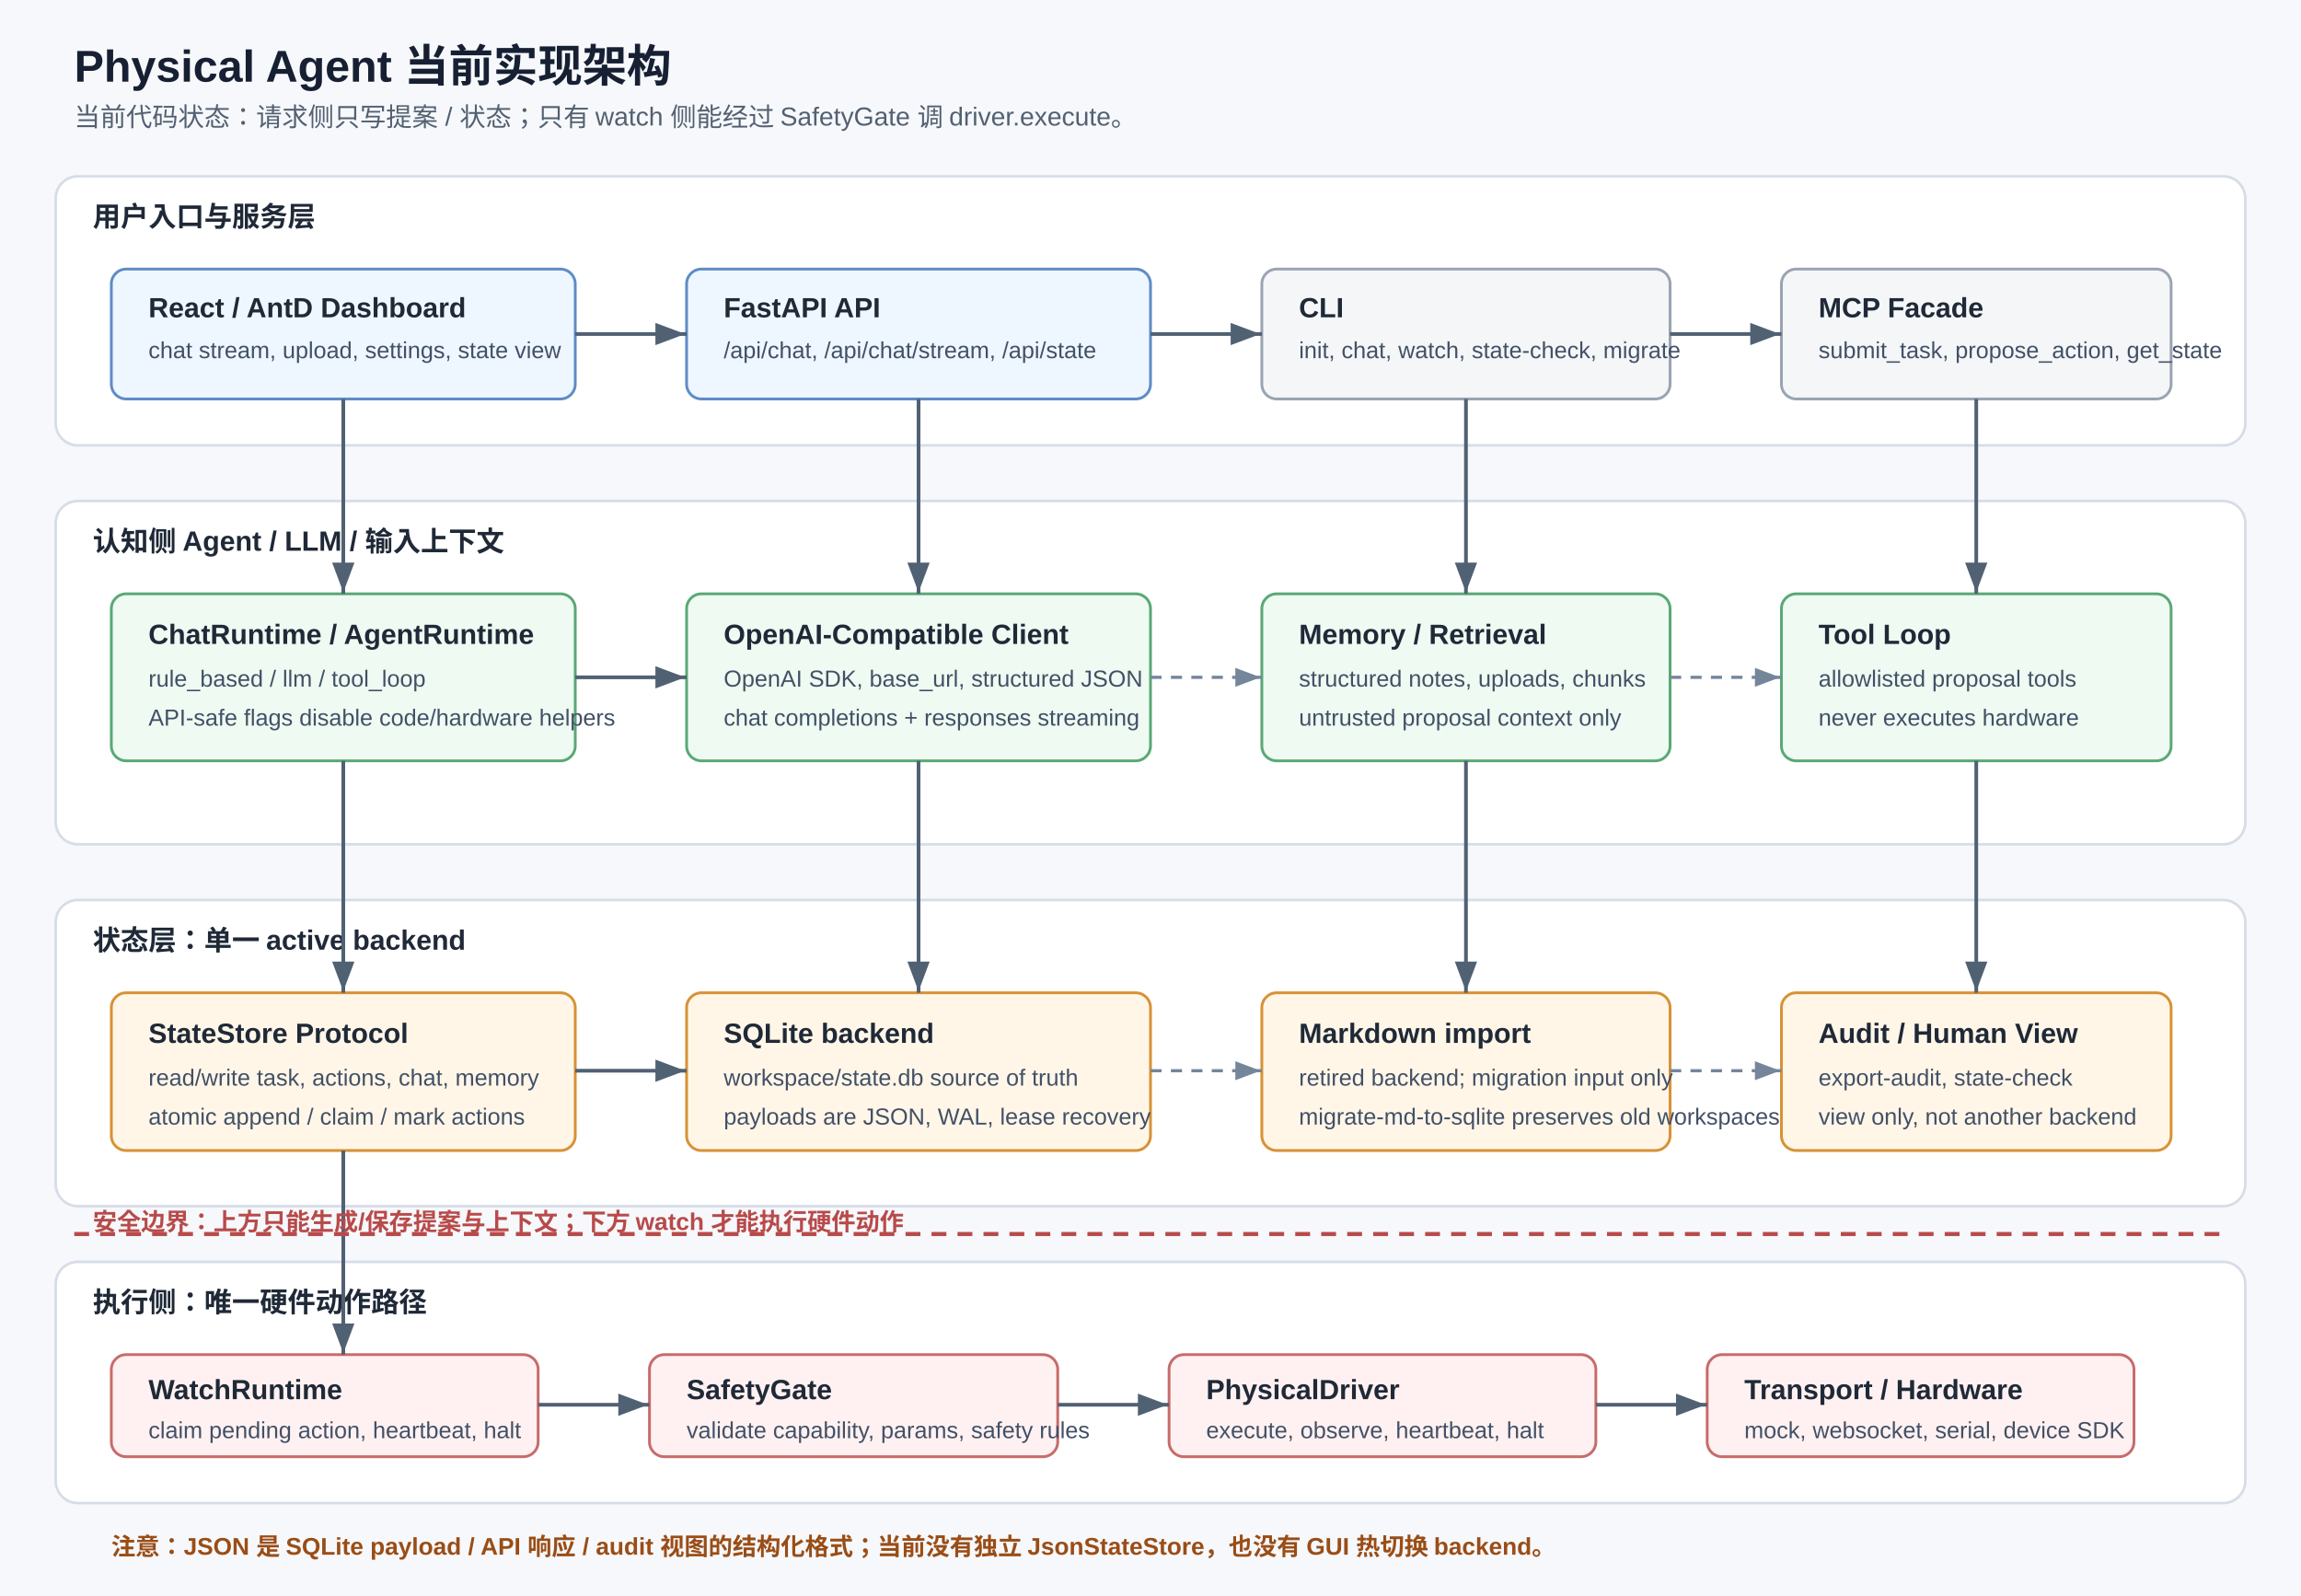
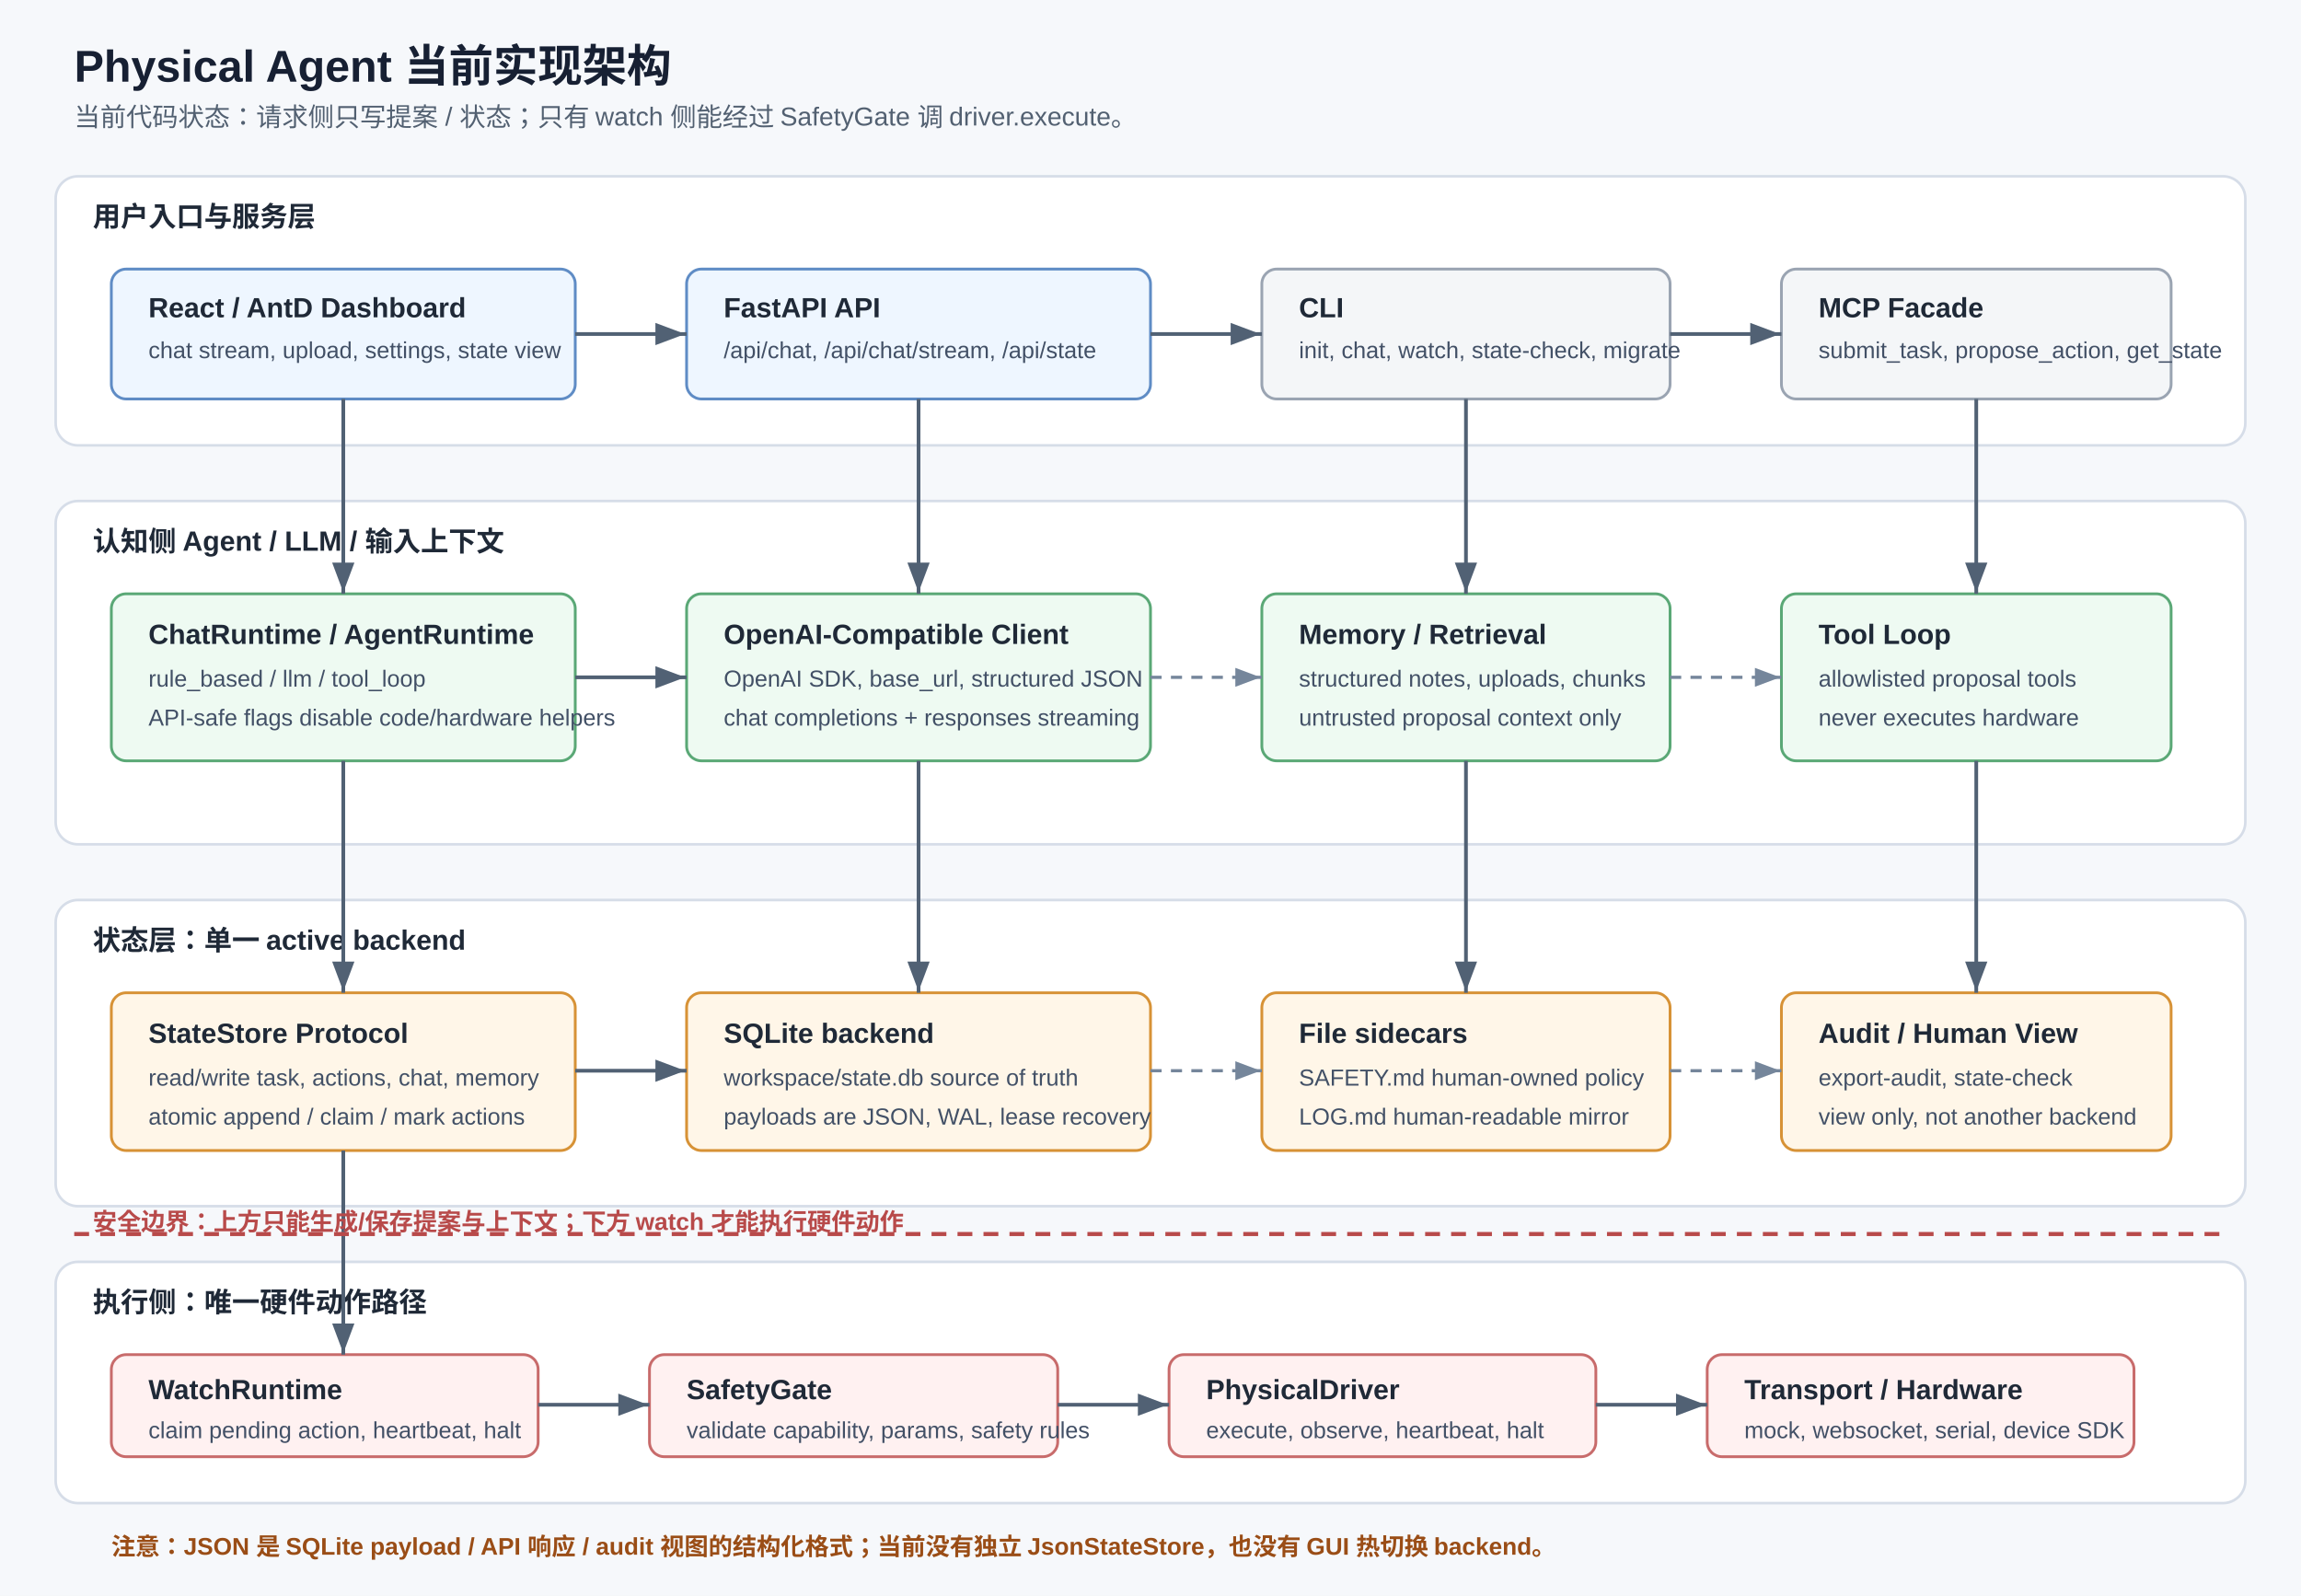
<svg xmlns="http://www.w3.org/2000/svg" width="1240" height="860" viewBox="0 0 1240 860" role="img" aria-labelledby="title desc">
  <defs>
    <style>
      .bg { fill: #f6f8fb; }
      .band { fill: #ffffff; stroke: #d6dde8; stroke-width: 1.4; }
      .box { fill: #ffffff; stroke: #8fa1b8; stroke-width: 1.5; rx: 8; }
      .boxBlue { fill: #eef6ff; stroke: #5f8cc5; stroke-width: 1.5; rx: 8; }
      .boxGreen { fill: #eefaf2; stroke: #5aa876; stroke-width: 1.5; rx: 8; }
      .boxOrange { fill: #fff6e8; stroke: #d79236; stroke-width: 1.5; rx: 8; }
      .boxRed { fill: #fff1f1; stroke: #c86b6b; stroke-width: 1.5; rx: 8; }
      .boxGray { fill: #f4f6f8; stroke: #9aa4b2; stroke-width: 1.5; rx: 8; }
      .title { font: 700 24px Arial, sans-serif; fill: #172033; }
      .subtitle { font: 400 14px Arial, sans-serif; fill: #526071; }
      .label { font: 700 15px Arial, sans-serif; fill: #1f2937; }
      .small { font: 400 12.5px Arial, sans-serif; fill: #425066; }
      .tiny { font: 400 11px Arial, sans-serif; fill: #59677a; }
      .note { font: 700 13px Arial, sans-serif; fill: #9a4d16; }
      .arrow { stroke: #516174; stroke-width: 2; fill: none; marker-end: url(#arrow); }
      .arrowSoft { stroke: #75869b; stroke-width: 1.7; fill: none; marker-end: url(#arrowSoft); stroke-dasharray: 6 5; }
      .safe { stroke: #b84a4a; stroke-width: 2.2; fill: none; stroke-dasharray: 8 6; }
      .safeText { font: 700 13px Arial, sans-serif; fill: #b84a4a; }
    </style>
    <marker id="arrow" markerWidth="10" markerHeight="10" refX="8.4" refY="3" orient="auto" markerUnits="strokeWidth">
      <path d="M0,0 L8,3 L0,6 Z" fill="#516174" />
    </marker>
    <marker id="arrowSoft" markerWidth="10" markerHeight="10" refX="8.4" refY="3" orient="auto" markerUnits="strokeWidth">
      <path d="M0,0 L8,3 L0,6 Z" fill="#75869b" />
    </marker>
  </defs>
  <rect class="bg" x="0" y="0" width="1240" height="860" />
  <text class="title" x="40" y="44">Physical Agent 当前实现架构</text>
  <text class="subtitle" x="40" y="68">当前代码状态：请求侧只写提案 / 状态；只有 watch 侧能经过 SafetyGate 调 driver.execute。</text>
  <rect class="band" x="30" y="95" width="1180" height="145" rx="12" />
  <text class="label" x="50" y="122">用户入口与服务层</text>
  <rect class="boxBlue" x="60" y="145" width="250" height="70" />
  <text class="label" x="80" y="171">React / AntD Dashboard</text>
  <text class="small" x="80" y="193">chat stream, upload, settings, state view</text>
  <rect class="boxBlue" x="370" y="145" width="250" height="70" />
  <text class="label" x="390" y="171">FastAPI API</text>
  <text class="small" x="390" y="193">/api/chat, /api/chat/stream, /api/state</text>
  <rect class="boxGray" x="680" y="145" width="220" height="70" />
  <text class="label" x="700" y="171">CLI</text>
  <text class="small" x="700" y="193">init, chat, watch, state-check, migrate</text>
  <rect class="boxGray" x="960" y="145" width="210" height="70" />
  <text class="label" x="980" y="171">MCP Facade</text>
  <text class="small" x="980" y="193">submit_task, propose_action, get_state</text>
  <rect class="band" x="30" y="270" width="1180" height="185" rx="12" />
  <text class="label" x="50" y="297">认知侧 Agent / LLM / 输入上下文</text>
  <rect class="boxGreen" x="60" y="320" width="250" height="90" />
  <text class="label" x="80" y="347">ChatRuntime / AgentRuntime</text>
  <text class="small" x="80" y="370">rule_based / llm / tool_loop</text>
  <text class="small" x="80" y="391">API-safe flags disable code/hardware helpers</text>
  <rect class="boxGreen" x="370" y="320" width="250" height="90" />
  <text class="label" x="390" y="347">OpenAI-Compatible Client</text>
  <text class="small" x="390" y="370">OpenAI SDK, base_url, structured JSON</text>
  <text class="small" x="390" y="391">chat completions + responses streaming</text>
  <rect class="boxGreen" x="680" y="320" width="220" height="90" />
  <text class="label" x="700" y="347">Memory / Retrieval</text>
  <text class="small" x="700" y="370">structured notes, uploads, chunks</text>
  <text class="small" x="700" y="391">untrusted proposal context only</text>
  <rect class="boxGreen" x="960" y="320" width="210" height="90" />
  <text class="label" x="980" y="347">Tool Loop</text>
  <text class="small" x="980" y="370">allowlisted proposal tools</text>
  <text class="small" x="980" y="391">never executes hardware</text>
  <rect class="band" x="30" y="485" width="1180" height="165" rx="12" />
  <text class="label" x="50" y="512">状态层：单一 active backend</text>
  <rect class="boxOrange" x="60" y="535" width="250" height="85" />
  <text class="label" x="80" y="562">StateStore Protocol</text>
  <text class="small" x="80" y="585">read/write task, actions, chat, memory</text>
  <text class="small" x="80" y="606">atomic append / claim / mark actions</text>
  <rect class="boxOrange" x="370" y="535" width="250" height="85" />
  <text class="label" x="390" y="562">SQLite backend</text>
  <text class="small" x="390" y="585">workspace/state.db source of truth</text>
  <text class="small" x="390" y="606">payloads are JSON, WAL, lease recovery</text>
  <rect class="boxOrange" x="680" y="535" width="220" height="85" />
-   <text class="label" x="700" y="562">Markdown import</text>
-   <text class="small" x="700" y="585">retired backend; migration input only</text>
-   <text class="small" x="700" y="606">migrate-md-to-sqlite preserves old workspaces</text>
+   <text class="label" x="700" y="562">File sidecars</text>
+   <text class="small" x="700" y="585">SAFETY.md human-owned policy</text>
+   <text class="small" x="700" y="606">LOG.md human-readable mirror</text>
  <rect class="boxOrange" x="960" y="535" width="210" height="85" />
  <text class="label" x="980" y="562">Audit / Human View</text>
  <text class="small" x="980" y="585">export-audit, state-check</text>
  <text class="small" x="980" y="606">view only, not another backend</text>
  <rect class="band" x="30" y="680" width="1180" height="130" rx="12" />
  <text class="label" x="50" y="707">执行侧：唯一硬件动作路径</text>
  <rect class="boxRed" x="60" y="730" width="230" height="55" />
  <text class="label" x="80" y="754">WatchRuntime</text>
  <text class="small" x="80" y="775">claim pending action, heartbeat, halt</text>
  <rect class="boxRed" x="350" y="730" width="220" height="55" />
  <text class="label" x="370" y="754">SafetyGate</text>
  <text class="small" x="370" y="775">validate capability, params, safety rules</text>
  <rect class="boxRed" x="630" y="730" width="230" height="55" />
  <text class="label" x="650" y="754">PhysicalDriver</text>
  <text class="small" x="650" y="775">execute, observe, heartbeat, halt</text>
  <rect class="boxRed" x="920" y="730" width="230" height="55" />
  <text class="label" x="940" y="754">Transport / Hardware</text>
  <text class="small" x="940" y="775">mock, websocket, serial, device SDK</text>
  <path class="arrow" d="M310 180 H370" />
  <path class="arrow" d="M620 180 H680" />
  <path class="arrow" d="M900 180 H960" />
  <path class="arrow" d="M495 215 V320" />
  <path class="arrow" d="M185 215 V320" />
  <path class="arrow" d="M790 215 V320" />
  <path class="arrow" d="M1065 215 V320" />
  <path class="arrow" d="M310 365 H370" />
  <path class="arrowSoft" d="M620 365 H680" />
  <path class="arrowSoft" d="M900 365 H960" />
  <path class="arrow" d="M185 410 V535" />
  <path class="arrow" d="M495 410 V535" />
  <path class="arrow" d="M790 410 V535" />
  <path class="arrow" d="M1065 410 V535" />
  <path class="arrow" d="M310 577 H370" />
  <path class="arrowSoft" d="M620 577 H680" />
  <path class="arrowSoft" d="M900 577 H960" />
  <path class="arrow" d="M185 620 V730" />
  <path class="arrow" d="M290 757 H350" />
  <path class="arrow" d="M570 757 H630" />
  <path class="arrow" d="M860 757 H920" />
  <path class="safe" d="M40 665 H1200" />
  <text class="safeText" x="50" y="663">安全边界：上方只能生成/保存提案与上下文；下方 watch 才能执行硬件动作</text>
  <text class="note" x="60" y="838">注意：JSON 是 SQLite payload / API 响应 / audit 视图的结构化格式；当前没有独立 JsonStateStore，也没有 GUI 热切换 backend。</text>
</svg>
